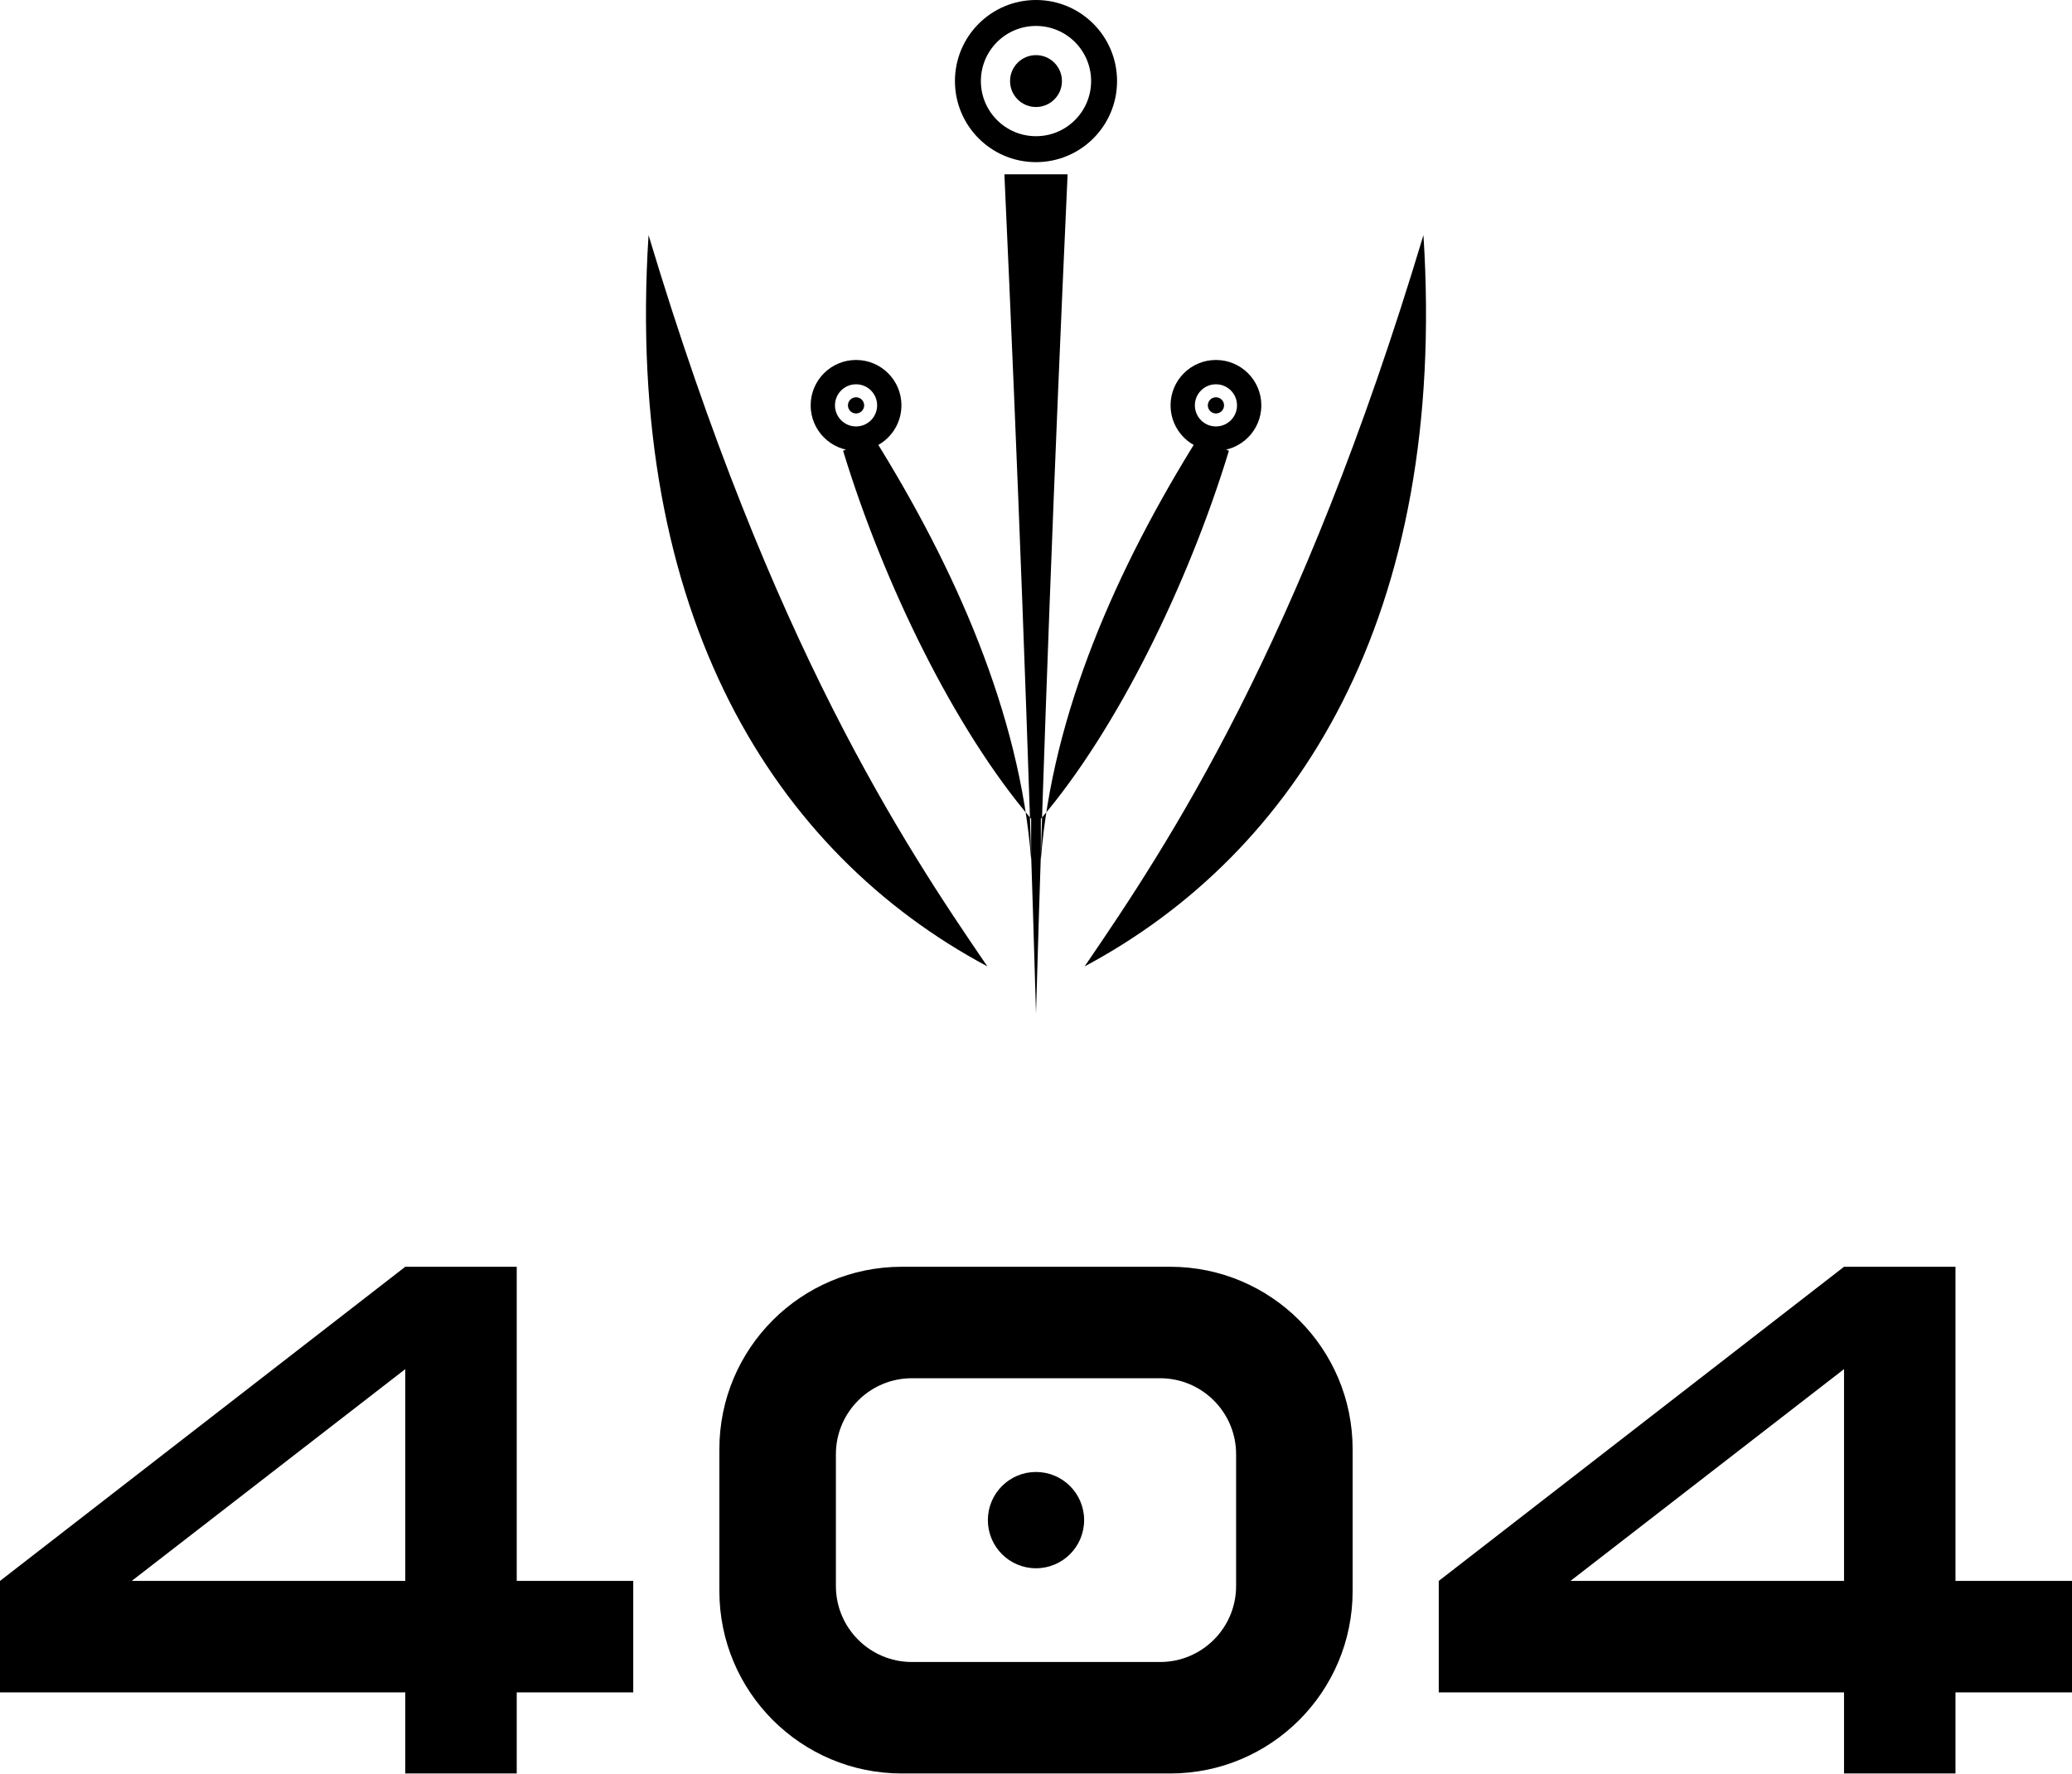
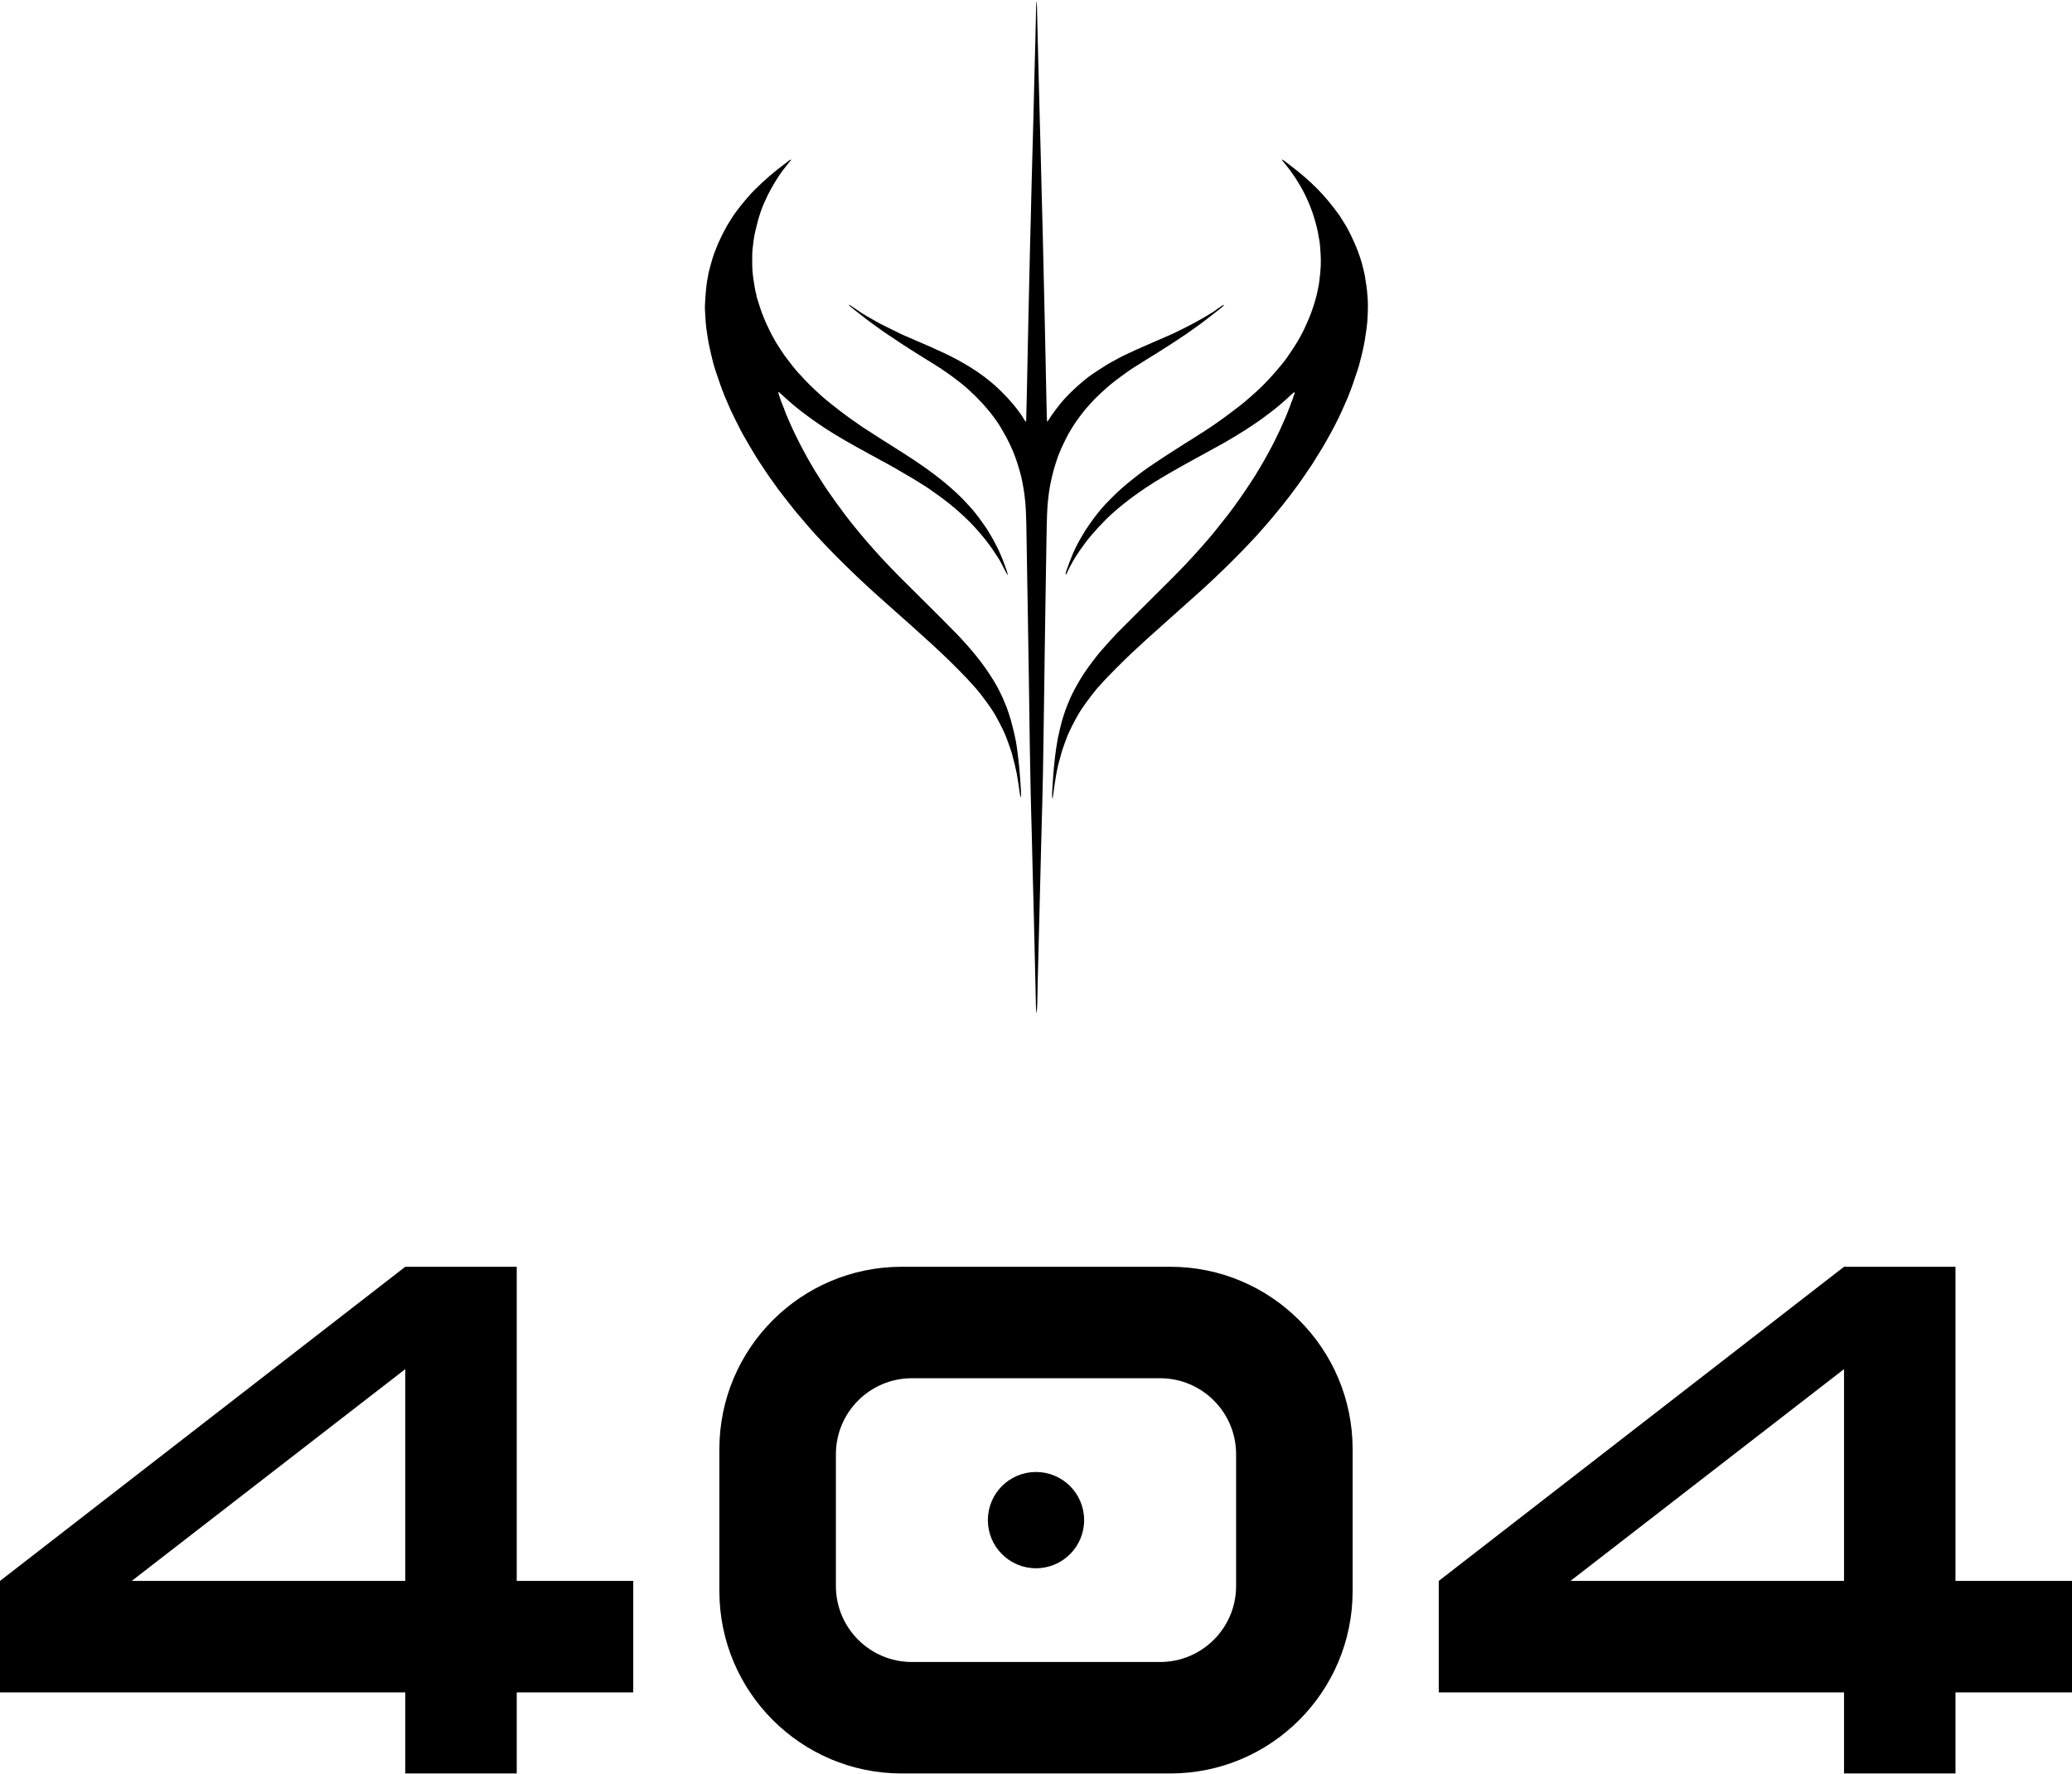
<svg xmlns="http://www.w3.org/2000/svg" viewBox="0 0 409 350">
-   <path transform="translate(0 0)" fill="#000000" d="M198.26 34.4L210.74 34.4Q206.74 121.6 204.5 200Q202.26 121.6 198.26 34.4ZM280.98 46.4C285.78 121.6 256.02 168.32 214.1 190.72C230.74 166.4 256.66 127.36 280.98 46.4ZM205.46 169.6C207.7 140.8 220.5 112 236.5 86.4L242.58 88.96C234.58 115.2 220.5 144 205.46 161.6ZM240.02 71.04C244.97 71.04 248.98 75.05 248.98 80C248.98 84.95 244.97 88.96 240.02 88.96C235.07 88.96 231.06 84.95 231.06 80C231.06 75.05 235.07 71.04 240.02 71.04ZM240.02 78.4C240.9 78.4 241.62 79.12 241.62 80C241.62 80.88 240.9 81.6 240.02 81.6C239.14 81.6 238.42 80.88 238.42 80C238.42 79.12 239.14 78.4 240.02 78.4ZM128.02 46.4C152.34 127.36 178.26 166.4 194.9 190.72C152.98 168.32 123.22 121.6 128.02 46.4ZM203.54 169.6L203.54 161.6C188.5 144 174.42 115.2 166.42 88.96L172.5 86.4C188.5 112 201.3 140.8 203.54 169.6ZM168.98 71.04C173.93 71.04 177.94 75.05 177.94 80C177.94 84.95 173.93 88.96 168.98 88.96C164.03 88.96 160.02 84.95 160.02 80C160.02 75.05 164.03 71.04 168.98 71.04ZM168.98 78.4C169.86 78.4 170.58 79.12 170.58 80C170.58 80.88 169.86 81.6 168.98 81.6C168.1 81.6 167.38 80.88 167.38 80C167.38 79.12 168.1 78.4 168.98 78.4ZM204.5 0C213.34 0 220.5 7.16 220.5 16C220.5 24.84 213.34 32 204.5 32C195.66 32 188.5 24.84 188.5 16C188.5 7.16 195.66 0 204.5 0ZM204.5 10.88C207.33 10.88 209.62 13.17 209.62 16C209.62 18.83 207.33 21.12 204.5 21.12C201.67 21.12 199.38 18.83 199.38 16C199.38 13.17 201.67 10.88 204.5 10.88ZM240.02 75.84C237.72 75.84 235.86 77.7 235.86 80C235.86 82.3 237.72 84.16 240.02 84.16C242.32 84.16 244.18 82.3 244.18 80C244.18 77.7 242.32 75.84 240.02 75.84ZM168.98 75.84C166.68 75.84 164.82 77.7 164.82 80C164.82 82.3 166.68 84.16 168.98 84.16C171.28 84.16 173.14 82.3 173.14 80C173.14 77.7 171.28 75.84 168.98 75.84ZM204.5 5.12C198.49 5.12 193.62 9.99 193.62 16C193.62 22.01 198.49 26.88 204.5 26.88C210.51 26.88 215.38 22.01 215.38 16C215.38 9.99 210.51 5.12 204.5 5.12ZM80 250L102 250L102 312L125 312L125 334L102 334L102 350L80 350L80 334L0 334L0 312ZM178 250L231 250C250.88 250 267 266.12 267 286L267 314C267 333.88 250.88 350 231 350L178 350C158.12 350 142 333.88 142 314L142 286C142 266.12 158.12 250 178 250ZM204.5 290.5C209.75 290.5 214 294.75 214 300C214 305.25 209.75 309.5 204.5 309.5C199.25 309.5 195 305.25 195 300C195 294.75 199.25 290.5 204.5 290.5ZM364 250L386 250L386 312L409 312L409 334L386 334L386 350L364 350L364 334L284 334L284 312ZM80 270.2L26 312L80 312L80 270.2ZM180 272C171.72 272 165 278.72 165 287L165 313C165 321.28 171.72 328 180 328L229 328C237.28 328 244 321.28 244 313L244 287C244 278.72 237.28 272 229 272L180 272ZM364 270.2L310 312L364 312L364 270.2Z" />
+   <path transform="translate(0 0)" fill="#000000" d="M204.56 199.66C204.48 198.96 204.46 198.1 204.41 195.16C204.35 192.01 204.29 189.34 204.15 184.02C204.1 182.29 204.04 179.63 204.01 178.13C203.98 176.63 203.93 174.67 203.89 173.77C203.86 172.88 203.81 170.92 203.78 169.42C203.75 167.91 203.7 165.84 203.67 164.8C203.63 163.77 203.58 161.81 203.55 160.44C203.52 159.08 203.47 157.07 203.44 155.97C203.37 153.38 203.2 143.22 203.1 134.56C203.06 131.99 203.01 128.62 202.98 127.07C202.95 125.52 202.9 122.4 202.87 120.15C202.84 117.89 202.79 114.74 202.75 113.15C202.72 111.55 202.67 108.46 202.64 106.28C202.57 101.45 202.5 99.83 202.24 97.77C202.04 96.2 201.67 94.28 201.36 93.24C201.32 93.1 201.23 92.78 201.16 92.53C200.8 91.23 200.17 89.48 199.71 88.48C199.6 88.26 199.44 87.91 199.34 87.69C199.17 87.33 198.8 86.57 198.66 86.31C198.08 85.24 197.07 83.55 196.72 83.09C196.61 82.94 196.36 82.61 196.18 82.35C194.88 80.56 193.08 78.6 191.31 77.01C190.98 76.72 190.62 76.4 190.51 76.3C189.91 75.76 187.97 74.28 186.92 73.56C186.56 73.32 186.2 73.07 186.12 73.01C185.97 72.89 185.72 72.72 184.62 72.03C183.48 71.31 182.12 70.46 181.45 70.06C181.12 69.86 180.6 69.53 180.29 69.33C179.48 68.8 179.08 68.56 178.35 68.09C177.92 67.82 174.58 65.59 174.39 65.45C174.07 65.2 173.15 64.55 172.91 64.39C172.77 64.3 172.35 63.99 171.98 63.71C171.61 63.43 171.18 63.11 171.03 63C170.88 62.89 170.42 62.53 170 62.2C169.58 61.88 168.98 61.41 168.67 61.16C168.03 60.67 167.56 60.25 167.56 60.19C167.56 60.12 167.67 60.15 167.83 60.25C167.92 60.31 168.13 60.45 168.3 60.57C168.47 60.68 168.74 60.86 168.9 60.97C169.75 61.58 170.77 62.23 171.37 62.55C171.58 62.66 171.84 62.81 171.96 62.88C172.48 63.17 172.61 63.25 172.77 63.34C173.32 63.67 173.88 63.97 175.71 64.87C176.83 65.42 177.85 65.92 177.99 65.98C178.12 66.04 178.34 66.14 178.46 66.19C180.18 66.95 182.54 67.97 182.85 68.09C183.07 68.18 183.4 68.32 183.59 68.41C183.78 68.49 184.05 68.62 184.19 68.68C184.33 68.74 184.61 68.87 184.81 68.97C185.02 69.06 185.35 69.21 185.56 69.3C186.88 69.9 188.4 70.66 189.14 71.08C189.35 71.2 189.65 71.37 189.83 71.47C191.81 72.55 194 74.04 195.66 75.44C197.74 77.18 199.96 79.56 201.28 81.45C201.43 81.65 201.63 81.95 201.75 82.11C201.86 82.28 202.02 82.53 202.1 82.69C202.24 82.96 202.5 83.26 202.55 83.21C202.56 83.2 202.6 81.7 202.64 79.88C202.67 78.07 202.72 75.59 202.76 74.39C202.79 73.18 202.84 70.8 202.87 69.09C202.9 67.38 202.96 64.36 203.01 62.37C203.06 60.38 203.12 57.61 203.15 56.22C203.32 48.42 203.39 45.78 203.47 43.2C203.51 41.64 203.56 39.46 203.58 38.36C203.6 37.27 203.64 35.72 203.67 34.92C203.7 34.12 203.75 32.29 203.78 30.85C203.81 29.4 203.86 27.47 203.9 26.55C203.93 25.62 203.98 23.71 204.01 22.3C204.04 20.89 204.1 18.3 204.15 16.55C204.37 8.44 204.41 6.5 204.47 3.68C204.5 2.02 204.54 0.57 204.57 0.46C204.67 0 204.68 0.03 204.89 9.74C204.94 11.92 205 14.41 205.03 15.27C205.06 16.13 205.12 18.16 205.15 19.77C205.18 21.38 205.23 23.38 205.26 24.21C205.29 25.04 205.34 26.95 205.38 28.45C205.41 29.96 205.46 31.91 205.49 32.78C205.52 33.66 205.57 35.71 205.6 37.34C205.63 38.97 205.69 40.99 205.72 41.84C205.75 42.68 205.8 44.59 205.83 46.08C205.86 47.57 205.92 50.29 205.97 52.12C206.05 55.39 206.12 58.26 206.23 63.37C206.33 68.18 206.48 75.11 206.58 79.93C206.62 81.71 206.66 83.17 206.68 83.18C206.75 83.22 206.89 83.07 207.05 82.79C207.54 81.93 209.15 79.79 210.04 78.81C210.91 77.84 212.54 76.28 213.52 75.47C214.78 74.42 215.09 74.19 216.37 73.34C217.92 72.31 218.69 71.84 219.92 71.17C220.13 71.06 220.47 70.88 220.68 70.76C221.29 70.43 222.06 70.04 222.52 69.84C222.75 69.73 223.23 69.5 223.59 69.34C223.94 69.17 224.24 69.03 224.25 69.03C224.27 69.03 224.48 68.94 224.72 68.83C225.35 68.54 225.54 68.45 226.19 68.18C226.98 67.84 229.96 66.54 230.24 66.41C230.37 66.35 230.49 66.3 230.51 66.3C230.53 66.3 230.73 66.21 230.96 66.11C231.19 66 231.53 65.84 231.72 65.76C231.9 65.67 232.87 65.2 233.85 64.71C236.44 63.42 239.09 61.88 240.37 60.92C240.56 60.78 240.77 60.64 240.83 60.61C240.9 60.58 240.98 60.52 241.02 60.47C241.07 60.42 241.12 60.38 241.15 60.38C241.18 60.38 241.28 60.32 241.37 60.26C241.46 60.19 241.56 60.15 241.6 60.16C241.69 60.19 241.31 60.57 240.72 61.03C240.23 61.41 238.44 62.8 238.18 63C238.08 63.08 237.79 63.3 237.53 63.5C237.28 63.7 236.83 64.03 236.53 64.24C236.23 64.44 235.77 64.77 235.51 64.96C234.69 65.55 234.52 65.68 234.12 65.95C233.9 66.09 233.59 66.3 233.42 66.41C233.25 66.52 232.75 66.86 232.3 67.16C231.45 67.73 231.27 67.85 230.21 68.52C229.85 68.74 229.32 69.08 229.04 69.26C228.76 69.45 228.37 69.69 228.19 69.8C228 69.91 227.5 70.21 227.09 70.47C226.68 70.73 225.93 71.19 225.44 71.5C224.94 71.81 224.35 72.19 224.11 72.34C223.88 72.49 223.55 72.7 223.39 72.8C222.55 73.34 220.06 75.17 219.28 75.83C219.02 76.05 218.7 76.32 218.57 76.43C218.23 76.7 216.38 78.43 216.05 78.78C215.8 79.04 215.02 79.9 214.45 80.54C213.92 81.13 212.42 83.14 211.98 83.86C211.81 84.13 211.56 84.53 211.43 84.74C211.3 84.95 211.14 85.21 211.08 85.32C211.02 85.43 210.92 85.62 210.84 85.75C210.45 86.43 209.4 88.64 209.11 89.4C209.03 89.61 208.93 89.84 208.9 89.91C208.82 90.1 208.16 92.11 208.05 92.53C207.39 95 207.08 96.62 206.86 98.85C206.7 100.4 206.64 102.07 206.57 106.4C206.49 111.5 206.41 116.83 206.34 120.69C206.31 122.49 206.26 125.81 206.23 128.07C206.2 130.32 206.15 133.95 206.12 136.13C206.09 138.3 206.04 142.08 206 144.53C205.92 150.58 205.84 155.11 205.77 157.28C205.74 158.29 205.69 160.16 205.66 161.44C205.63 162.73 205.58 164.78 205.54 166C205.4 171.4 205.19 179.63 205.03 186.13C204.97 188.72 204.89 191.69 204.86 192.74C204.83 193.79 204.8 195.18 204.8 195.84C204.8 197.09 204.71 199.39 204.64 199.77L204.6 200L204.56 199.66ZM207.68 157.18C207.66 156.88 207.68 156.22 207.74 155.43C207.79 154.73 207.85 153.79 207.88 153.36C207.98 151.82 208.26 149.15 208.43 148.06C208.48 147.74 208.55 147.24 208.6 146.95C208.71 146.12 208.89 145.24 209.23 143.84C209.34 143.4 209.45 142.94 209.48 142.82C209.7 141.93 210.25 140.23 210.6 139.37C210.71 139.11 210.87 138.71 210.96 138.49C211.71 136.61 213.29 133.8 214.68 131.88C215.52 130.72 215.8 130.34 216.39 129.6C216.76 129.13 217.09 128.74 217.1 128.72C217.12 128.71 217.44 128.34 217.82 127.9C218.5 127.11 219.37 126.15 220.55 124.9C220.9 124.53 222.73 122.7 224.62 120.83C231.9 113.61 232.05 113.45 234.11 111.29C235.81 109.5 238.39 106.59 239.53 105.19C240.35 104.18 242.08 102.01 242.4 101.59C243.8 99.77 245.85 96.84 247.07 94.93C247.3 94.56 247.65 94.02 247.84 93.73C248.02 93.45 248.47 92.71 248.82 92.1C249.18 91.49 249.49 90.95 249.52 90.9C249.68 90.63 250.28 89.54 250.54 89.05C250.71 88.74 250.9 88.38 250.97 88.26C251.14 87.97 251.98 86.27 252.33 85.52C252.48 85.21 252.69 84.77 252.79 84.55C252.89 84.33 253.15 83.76 253.36 83.27C253.57 82.79 253.76 82.35 253.79 82.3C253.81 82.25 253.92 81.99 254.02 81.73C254.29 81 254.41 80.7 254.5 80.51C254.62 80.22 254.81 79.71 254.81 79.65C254.81 79.62 254.85 79.52 254.9 79.43C255.01 79.22 255.18 78.75 255.3 78.32C255.35 78.15 255.43 77.94 255.47 77.85C255.58 77.65 255.58 77.41 255.47 77.41C255.43 77.41 255.21 77.58 255 77.78C253.98 78.77 252.16 80.34 251.17 81.09C250.87 81.32 250.32 81.74 249.94 82.02C249.28 82.52 248.96 82.75 247.82 83.54C245.55 85.1 242.32 87.06 239.95 88.32C239.68 88.47 239.22 88.72 238.92 88.88C238.62 89.05 238.03 89.37 237.61 89.61C237.19 89.84 236.59 90.17 236.27 90.34C235.96 90.5 235.3 90.87 234.8 91.15C234.3 91.43 233.72 91.75 233.52 91.86C232.89 92.19 230.05 93.83 229.35 94.26C228.99 94.48 228.61 94.71 228.5 94.78C228.39 94.84 228.23 94.94 228.15 94.99C228.06 95.05 227.83 95.19 227.63 95.31C226.59 95.97 225.52 96.67 224.83 97.18C224.57 97.36 224.13 97.68 223.83 97.89C222.86 98.57 220.7 100.3 219.96 100.99C219.91 101.03 219.75 101.17 219.61 101.29C217.97 102.74 215.6 105.31 214.36 106.96C214.23 107.14 214.06 107.37 213.97 107.48C213.54 108.04 212.61 109.4 212.18 110.1C211.64 110.97 210.61 112.94 210.61 113.1C210.61 113.13 210.55 113.21 210.48 113.28L210.34 113.41L210.37 113.16C210.38 113.03 210.48 112.7 210.57 112.43C211.04 111.11 211.2 110.7 211.43 110.13C211.72 109.4 212.06 108.62 212.14 108.47C212.18 108.41 212.33 108.09 212.49 107.76C212.65 107.43 212.81 107.13 212.84 107.08C212.86 107.03 213.15 106.53 213.47 105.97C214.04 104.96 214.47 104.29 215.17 103.32C215.36 103.05 215.63 102.67 215.77 102.47C215.91 102.26 216.24 101.84 216.49 101.52C216.75 101.2 217.17 100.68 217.42 100.38C217.96 99.7 220.31 97.34 221.38 96.4C222.63 95.28 225.31 93.18 226.65 92.26C227.34 91.78 230.01 90.01 230.61 89.63C230.91 89.44 231.47 89.08 231.86 88.83C232.25 88.57 232.67 88.3 232.8 88.23C233 88.11 233.22 87.97 234.19 87.34C234.3 87.27 234.74 87 235.16 86.74C236.47 85.92 238.67 84.51 239.09 84.2C239.17 84.14 239.39 83.99 239.58 83.87C241.09 82.84 242.71 81.65 244.6 80.19C245.92 79.16 247.69 77.61 249.07 76.28C250.65 74.75 253.04 72 254.05 70.56C255.88 67.97 257.06 65.91 258 63.71C258.14 63.4 258.33 62.93 258.44 62.68C258.55 62.43 258.68 62.1 258.74 61.94C258.8 61.79 258.95 61.35 259.08 60.97C259.5 59.76 259.92 58.28 260.05 57.53C260.08 57.36 260.15 57.05 260.19 56.85C260.35 56.15 260.45 55.45 260.6 53.94C260.72 52.64 260.74 52.24 260.72 51.04C260.69 49.82 260.52 47.64 260.42 47.39C260.41 47.34 260.36 47.06 260.31 46.76C260.2 46.06 260.07 45.41 259.94 44.91C259.88 44.69 259.78 44.3 259.71 44.03C259 41.36 257.91 38.75 256.48 36.37C255.9 35.4 255.46 34.73 255.04 34.15C254.88 33.93 254.67 33.64 254.57 33.49C254.47 33.35 254.18 32.99 253.93 32.68C253.21 31.8 253.05 31.59 253.05 31.54C253.04 31.43 253.25 31.53 253.65 31.84C253.9 32.03 254.33 32.36 254.61 32.58C258.84 35.79 261.47 38.46 264.37 42.47C264.47 42.6 264.74 43.04 264.98 43.44C265.23 43.84 265.49 44.28 265.58 44.4C266.02 45.06 267.05 47.15 267.69 48.7C268.23 50 268.82 51.78 269.01 52.69C269.05 52.87 269.21 53.51 269.28 53.77C269.35 54.03 269.48 54.77 269.59 55.56C269.64 55.91 269.71 56.31 269.73 56.45C269.76 56.59 269.81 57.05 269.85 57.47C269.88 57.89 269.93 58.51 269.96 58.84C270.09 60.18 269.99 63.18 269.76 64.76C269.4 67.3 269.37 67.46 268.94 69.43C268.83 69.93 268.53 71.12 268.25 72.15C268.19 72.38 267.9 73.29 267.59 74.17C267.29 75.06 267.01 75.9 266.96 76.04C266.84 76.39 266.67 76.87 266.54 77.18C266.39 77.56 266.09 78.31 265.98 78.6C265.88 78.85 265.54 79.63 265.26 80.23C265.19 80.38 265 80.81 264.84 81.17C264.24 82.56 262.95 85.05 261.79 87.06C260.95 88.52 260.87 88.67 260.41 89.37C260.25 89.62 259.98 90.05 259.82 90.32C259.38 91.08 259.1 91.52 258.79 91.96C258.64 92.18 258.35 92.6 258.15 92.9C257.76 93.5 257.11 94.45 256.84 94.82C256.74 94.95 256.5 95.29 256.29 95.58C256.09 95.86 255.65 96.45 255.32 96.89C255 97.33 254.64 97.81 254.53 97.96C254.16 98.47 251.92 101.25 251.36 101.89C251.05 102.25 250.67 102.7 250.52 102.89C250.36 103.08 250.03 103.47 249.78 103.75C249.52 104.04 249.17 104.43 249 104.63C248.32 105.42 248.22 105.53 247.75 106.03C247.48 106.31 247.12 106.69 246.95 106.88C245.84 108.09 243.47 110.5 241.54 112.37C239.48 114.36 239.05 114.76 237.41 116.26C236.18 117.37 236.75 116.87 229.1 123.69C226.42 126.08 225.71 126.72 224.74 127.64C224.28 128.07 223.64 128.66 223.32 128.95C222.4 129.78 218.46 133.73 217.76 134.53C217.42 134.92 217.11 135.27 217.08 135.3C216.55 135.78 214.66 138.22 213.57 139.83C212.86 140.87 211.7 143 211.08 144.39C210.97 144.62 210.84 144.91 210.78 145.04C210.73 145.16 210.64 145.37 210.6 145.49C210.55 145.62 210.36 146.16 210.16 146.69C209.67 148.03 209.47 148.7 208.93 150.76C208.6 152.04 208.29 153.86 207.89 156.87C207.84 157.27 207.78 157.61 207.76 157.63C207.74 157.65 207.7 157.45 207.68 157.18ZM201.4 157.17C201.37 157.04 201.32 156.79 201.3 156.6C201.24 156.02 200.82 153.27 200.7 152.67C200.44 151.39 200.16 150.23 199.72 148.63C199.63 148.32 199.25 147.19 199.03 146.6C198.6 145.44 198.47 145.09 198.21 144.52C197.87 143.75 196.87 141.82 196.51 141.21C196.45 141.12 196.32 140.88 196.21 140.7C195.64 139.72 193.63 136.98 192.72 135.95C191.19 134.22 190.66 133.65 188.78 131.76C186.55 129.54 185.06 128.13 182.31 125.65C180.54 124.05 180.03 123.59 179.52 123.14C179.25 122.91 179.01 122.69 178.98 122.66C178.95 122.62 178.5 122.23 177.98 121.77C176.78 120.72 174.59 118.77 173.82 118.07C173.49 117.77 172.97 117.3 172.65 117.02C172.34 116.74 171.92 116.36 171.72 116.17C171.51 115.98 171.19 115.68 171 115.51C168.93 113.62 165.28 110.05 163.34 108.02C162.85 107.51 161.37 105.93 161.15 105.69C161.04 105.57 160.18 104.6 160.01 104.41C159.92 104.3 159.78 104.15 159.72 104.08C159.65 104 159.34 103.64 159.03 103.28C158.72 102.91 158.44 102.57 158.39 102.53C158.34 102.48 158.11 102.21 157.88 101.92C157.64 101.64 157.41 101.37 157.37 101.33C157.15 101.11 153.88 96.95 153.66 96.62C153.61 96.55 153.29 96.1 152.95 95.62C152.08 94.42 151.73 93.93 151.29 93.27C151.08 92.96 150.84 92.58 150.74 92.44C150.11 91.52 149.73 90.92 149.18 90.04C148.35 88.67 147.68 87.56 147.36 86.97C147.22 86.71 147.05 86.43 147 86.35C146.95 86.27 146.79 86.01 146.66 85.76C146.53 85.52 146.32 85.12 146.19 84.88C145.79 84.13 144.46 81.44 144.26 80.99C144.16 80.76 144.02 80.44 143.95 80.28C143.53 79.38 142.69 77.36 142.53 76.87C142.48 76.74 142.35 76.34 142.21 75.98C142.08 75.62 141.83 74.88 141.64 74.32C141.46 73.77 141.28 73.26 141.25 73.18C141.22 73.11 141.14 72.86 141.07 72.62C141.01 72.39 140.9 72.03 140.84 71.82C140.68 71.25 140.51 70.56 140.28 69.55C139.86 67.68 139.81 67.44 139.62 66.13C139.32 64.11 139.31 63.94 139.19 61.75C139.12 60.61 139.13 60.31 139.22 58.96C139.37 56.83 139.51 55.66 139.73 54.65C139.78 54.43 139.82 54.2 139.82 54.12C139.82 54.05 139.87 53.81 139.93 53.58C139.99 53.36 140.1 52.95 140.17 52.69C140.29 52.24 140.41 51.78 140.68 50.89C140.8 50.45 141.14 49.55 141.42 48.88C141.54 48.59 141.64 48.34 141.64 48.32C141.64 48.31 141.72 48.12 141.82 47.91C141.92 47.7 142.08 47.34 142.19 47.11C142.43 46.56 143.06 45.34 143.45 44.66C143.69 44.23 144.69 42.62 144.85 42.41C145.83 41.05 146.38 40.36 147.83 38.68C149.11 37.2 151.69 34.82 153.63 33.32C153.85 33.15 154.3 32.8 154.62 32.56C154.95 32.3 155.4 31.95 155.64 31.77C156.04 31.46 156.23 31.39 156.12 31.6C156.08 31.66 155.78 32.04 155.44 32.45C154.65 33.43 154.32 33.87 153.76 34.7C152.65 36.36 151.62 38.24 150.96 39.79C150.81 40.13 150.67 40.45 150.64 40.5C150.46 40.86 149.75 42.94 149.59 43.63C149.54 43.8 149.42 44.29 149.32 44.71C148.96 46.11 148.8 46.95 148.67 48.16C148.63 48.57 148.57 49.07 148.54 49.28C148.5 49.49 148.48 50.42 148.48 51.36C148.48 52.97 148.51 53.46 148.71 55.05C148.83 55.99 149.16 57.79 149.27 58.06C149.3 58.15 149.33 58.28 149.33 58.34C149.33 58.49 149.44 58.88 149.91 60.32C150.28 61.49 150.53 62.16 150.79 62.74C150.83 62.83 150.94 63.1 151.04 63.34C151.3 63.95 151.4 64.16 151.93 65.25C152.4 66.2 152.49 66.38 153.17 67.56C153.47 68.08 154.64 69.85 154.92 70.23C154.98 70.31 155.24 70.65 155.5 71C156.05 71.75 156.96 72.88 157.37 73.34C159.44 75.61 160.22 76.39 162.4 78.35C162.88 78.78 165.19 80.64 165.72 81.02C165.84 81.12 166.29 81.45 166.71 81.77C167.38 82.27 168.32 82.95 169.61 83.83C169.81 83.97 170.04 84.13 170.12 84.19C170.62 84.53 173.02 86.08 174.15 86.79C174.61 87.08 175.07 87.36 175.16 87.42C175.5 87.64 175.96 87.93 176.31 88.15C176.51 88.27 176.95 88.55 177.29 88.77C177.63 88.99 178.2 89.36 178.57 89.59C182.81 92.3 185.98 94.67 188.63 97.12C190.55 98.89 192.45 101.02 193.64 102.74C193.85 103.03 194.09 103.38 194.19 103.51C195.29 105 196.76 107.65 197.54 109.53C197.63 109.73 197.72 109.95 197.74 110.01C197.86 110.27 197.99 110.61 198.21 111.21C198.34 111.55 198.51 112 198.58 112.2C198.66 112.41 198.76 112.72 198.8 112.89C198.84 113.06 198.89 113.26 198.92 113.34C198.95 113.44 198.94 113.47 198.88 113.45C198.84 113.43 198.51 112.83 198.14 112.11C197.78 111.39 197.4 110.67 197.29 110.49C197.11 110.2 196 108.52 195.81 108.25C195.46 107.75 194.69 106.71 194.49 106.47C194.35 106.31 193.97 105.85 193.64 105.45C191.81 103.23 189.21 100.77 186.53 98.73C185.79 98.16 185.45 97.92 184.99 97.6C184.78 97.46 184.38 97.18 184.09 96.96C183.8 96.75 183.46 96.5 183.32 96.41C183.19 96.33 182.92 96.16 182.74 96.03C182.55 95.91 182.3 95.75 182.2 95.69C182.08 95.62 181.93 95.53 181.84 95.47C181.68 95.37 180.84 94.84 180.21 94.45C179.86 94.24 178.15 93.24 177.53 92.89C177.39 92.81 177.14 92.66 176.98 92.56C176.83 92.47 176.6 92.33 176.47 92.27C176.35 92.21 176.2 92.13 176.16 92.1C176.11 92.07 175.79 91.89 175.45 91.7C175.1 91.51 174.78 91.33 174.73 91.3C174.69 91.27 174.57 91.21 174.47 91.16C174.37 91.12 174.16 91 174.01 90.92C173.86 90.83 173.48 90.62 173.17 90.45C172.85 90.28 172.5 90.08 172.37 90.01C172.24 89.94 172.07 89.84 171.97 89.8C171.88 89.75 171.55 89.57 171.24 89.4C170.93 89.22 170.67 89.08 170.66 89.08C170.65 89.08 170.5 89 170.34 88.9C170.04 88.72 169.92 88.66 168.95 88.14C168.17 87.72 165.25 86.03 164.71 85.68C164.28 85.4 164.07 85.27 163.6 84.98C162.33 84.19 160.49 82.92 159.19 81.94C158.76 81.62 158.24 81.22 158.02 81.06C157.23 80.46 155.73 79.19 154.69 78.22C153.87 77.46 153.68 77.31 153.62 77.37C153.58 77.41 154.04 78.86 154.23 79.31C154.49 79.93 155.03 81.3 155.03 81.36C155.03 81.39 155.08 81.51 155.13 81.64C155.19 81.77 155.3 82.02 155.37 82.19C155.44 82.36 155.54 82.61 155.6 82.73C155.85 83.27 156 83.61 156 83.64C156 83.78 157.84 87.55 158.48 88.71C158.68 89.09 158.94 89.56 159.05 89.76C159.16 89.97 159.27 90.17 159.3 90.22C159.33 90.27 159.49 90.55 159.65 90.84C159.82 91.13 160 91.46 160.07 91.56C160.13 91.67 160.37 92.08 160.6 92.47C160.83 92.87 161.2 93.47 161.43 93.81C161.65 94.15 161.94 94.6 162.06 94.81C163.3 96.86 166.63 101.47 168.63 103.9C168.9 104.23 169.4 104.85 169.75 105.26C171.05 106.86 173.79 109.93 175.3 111.49C175.64 111.84 176.23 112.45 176.62 112.86C177 113.27 178.63 114.89 180.23 116.47C184.08 120.28 187.66 123.87 188.74 124.99C191.72 128.09 193.96 130.87 195.66 133.56C195.73 133.67 195.88 133.9 195.99 134.08C196.1 134.25 196.23 134.47 196.28 134.56C196.34 134.65 196.44 134.83 196.51 134.96C196.74 135.35 196.95 135.73 197.31 136.44C197.75 137.31 197.92 137.67 198.45 138.97C198.54 139.18 198.63 139.4 198.66 139.46C198.76 139.68 199.37 141.53 199.5 141.99C200.03 143.89 200.48 145.86 200.65 147C200.86 148.46 200.95 149.15 201.05 150.13C201.11 150.74 201.17 151.32 201.19 151.41C201.24 151.73 201.5 155.28 201.53 156.17C201.55 156.66 201.54 157.13 201.51 157.23L201.46 157.4L201.4 157.17ZM80 250L102 250L102 312L125 312L125 334L102 334L102 350L80 350L80 334L0 334L0 312ZM178 250L231 250C250.88 250 267 266.12 267 286L267 314C267 333.88 250.88 350 231 350L178 350C158.12 350 142 333.88 142 314L142 286C142 266.12 158.12 250 178 250ZM204.5 290.5C209.75 290.5 214 294.75 214 300C214 305.25 209.75 309.5 204.5 309.5C199.25 309.5 195 305.25 195 300C195 294.75 199.25 290.5 204.5 290.5ZM364 250L386 250L386 312L409 312L409 334L386 334L386 350L364 350L364 334L284 334L284 312ZM80 270.2L26 312L80 312L80 270.2ZM180 272C171.72 272 165 278.72 165 287L165 313C165 321.28 171.72 328 180 328L229 328C237.28 328 244 321.28 244 313L244 287C244 278.72 237.28 272 229 272L180 272ZM364 270.2L310 312L364 312L364 270.2Z" />
</svg>
